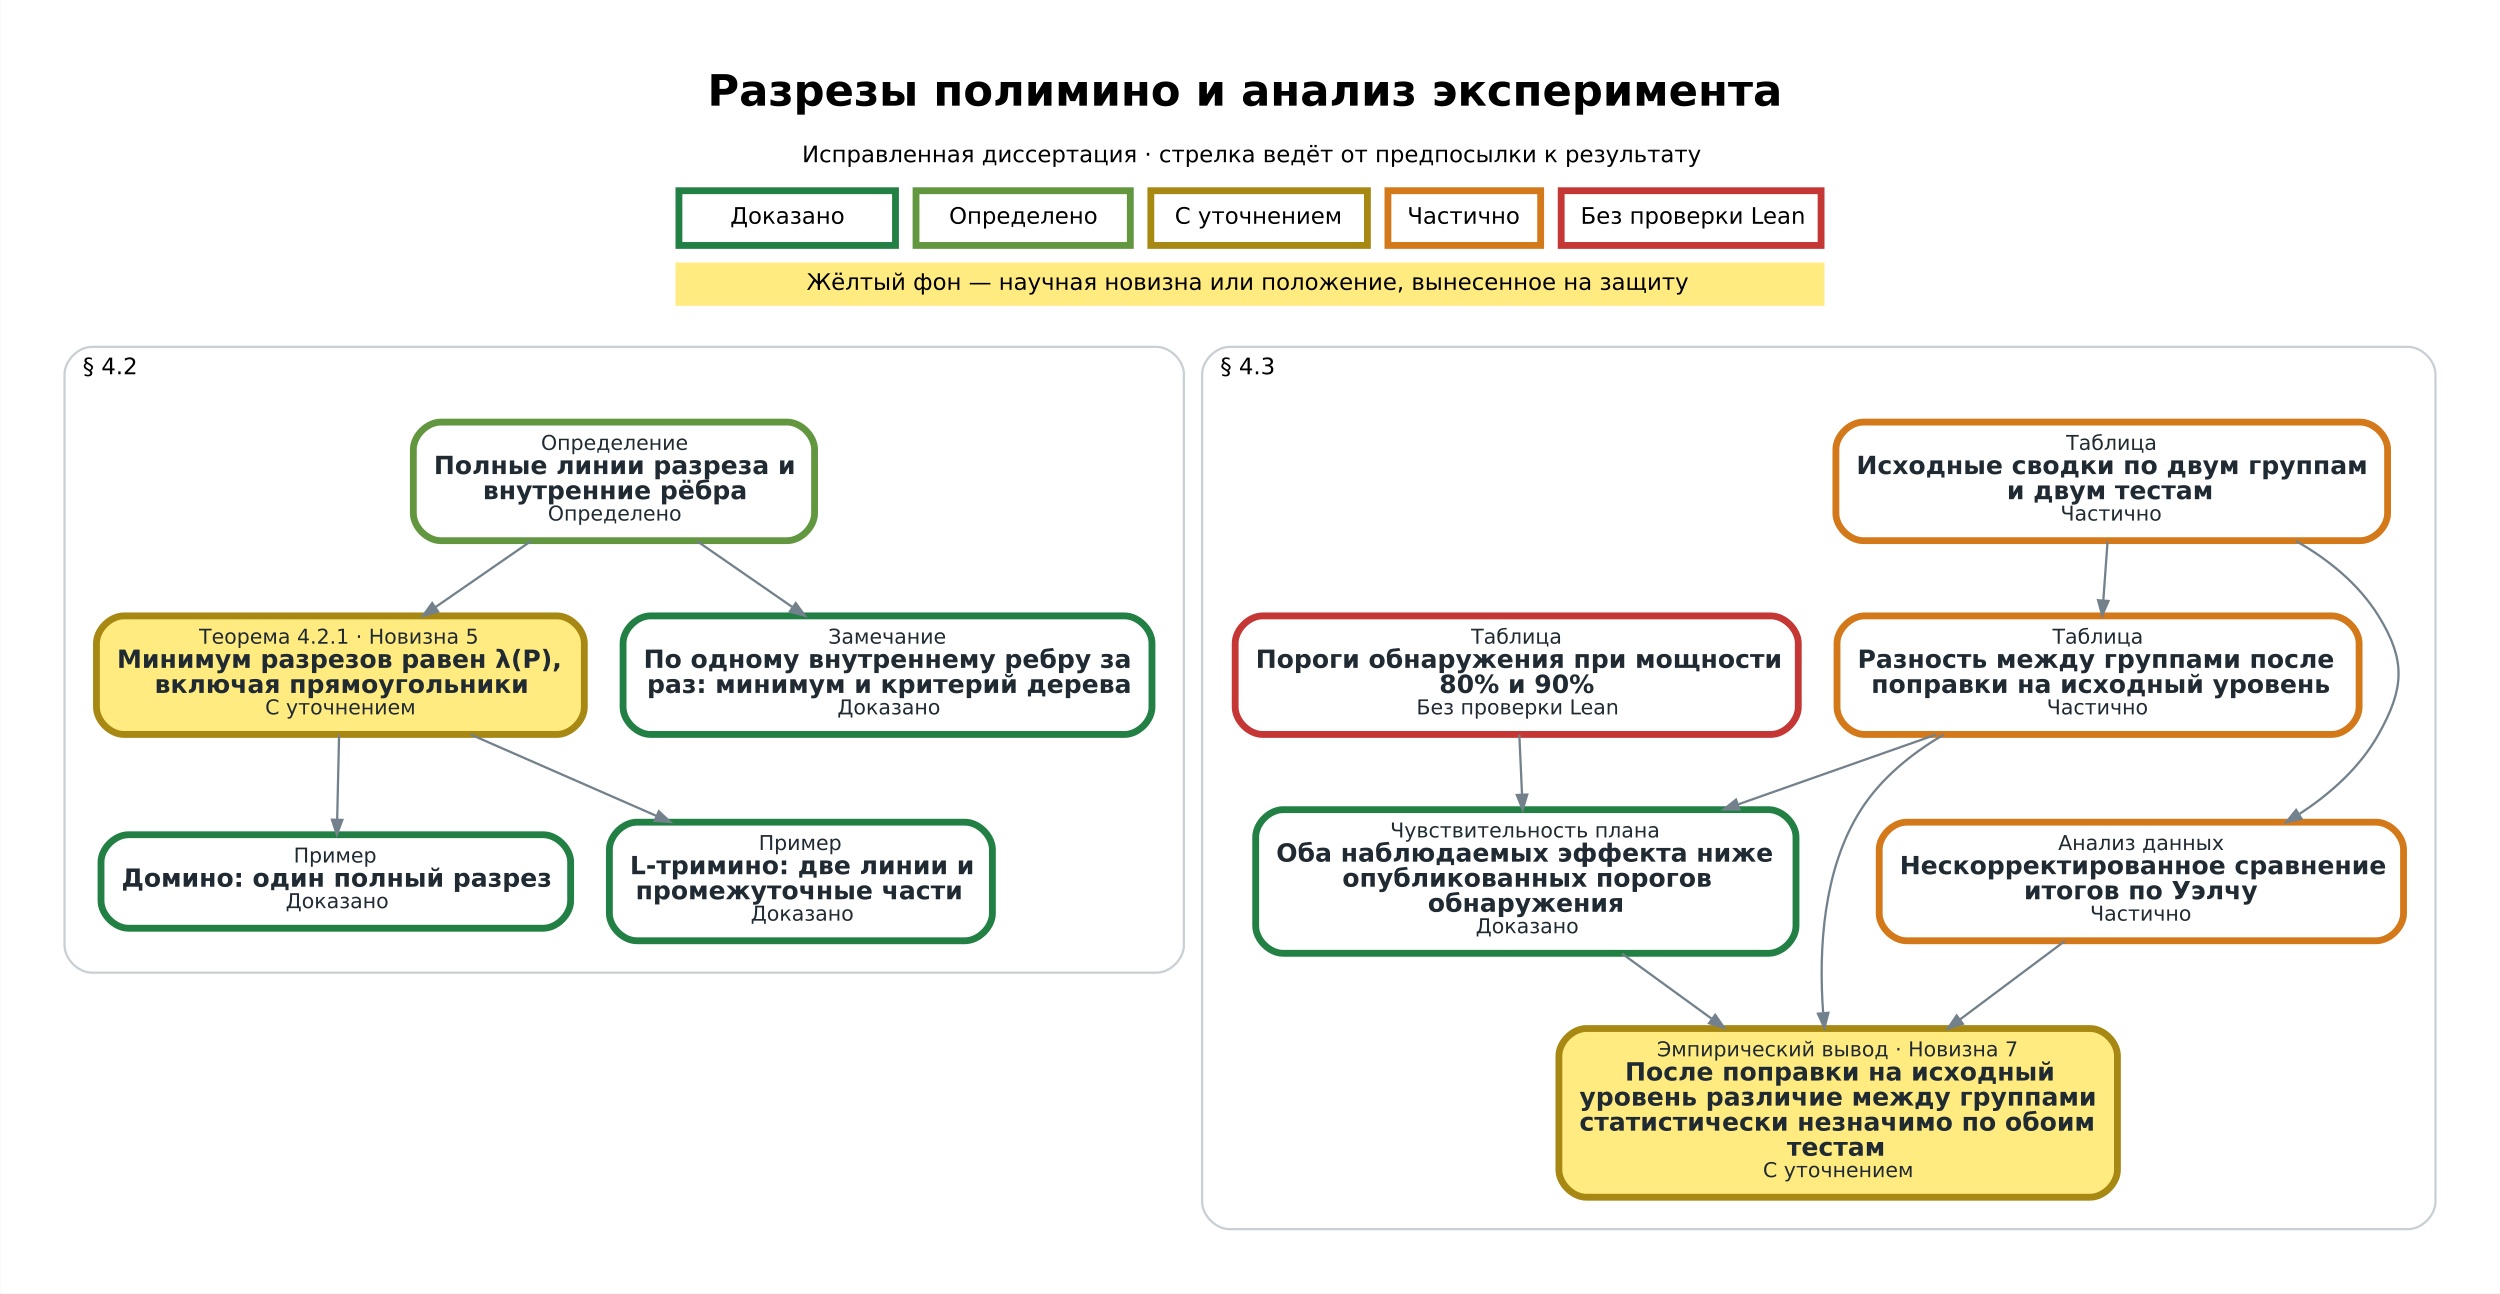
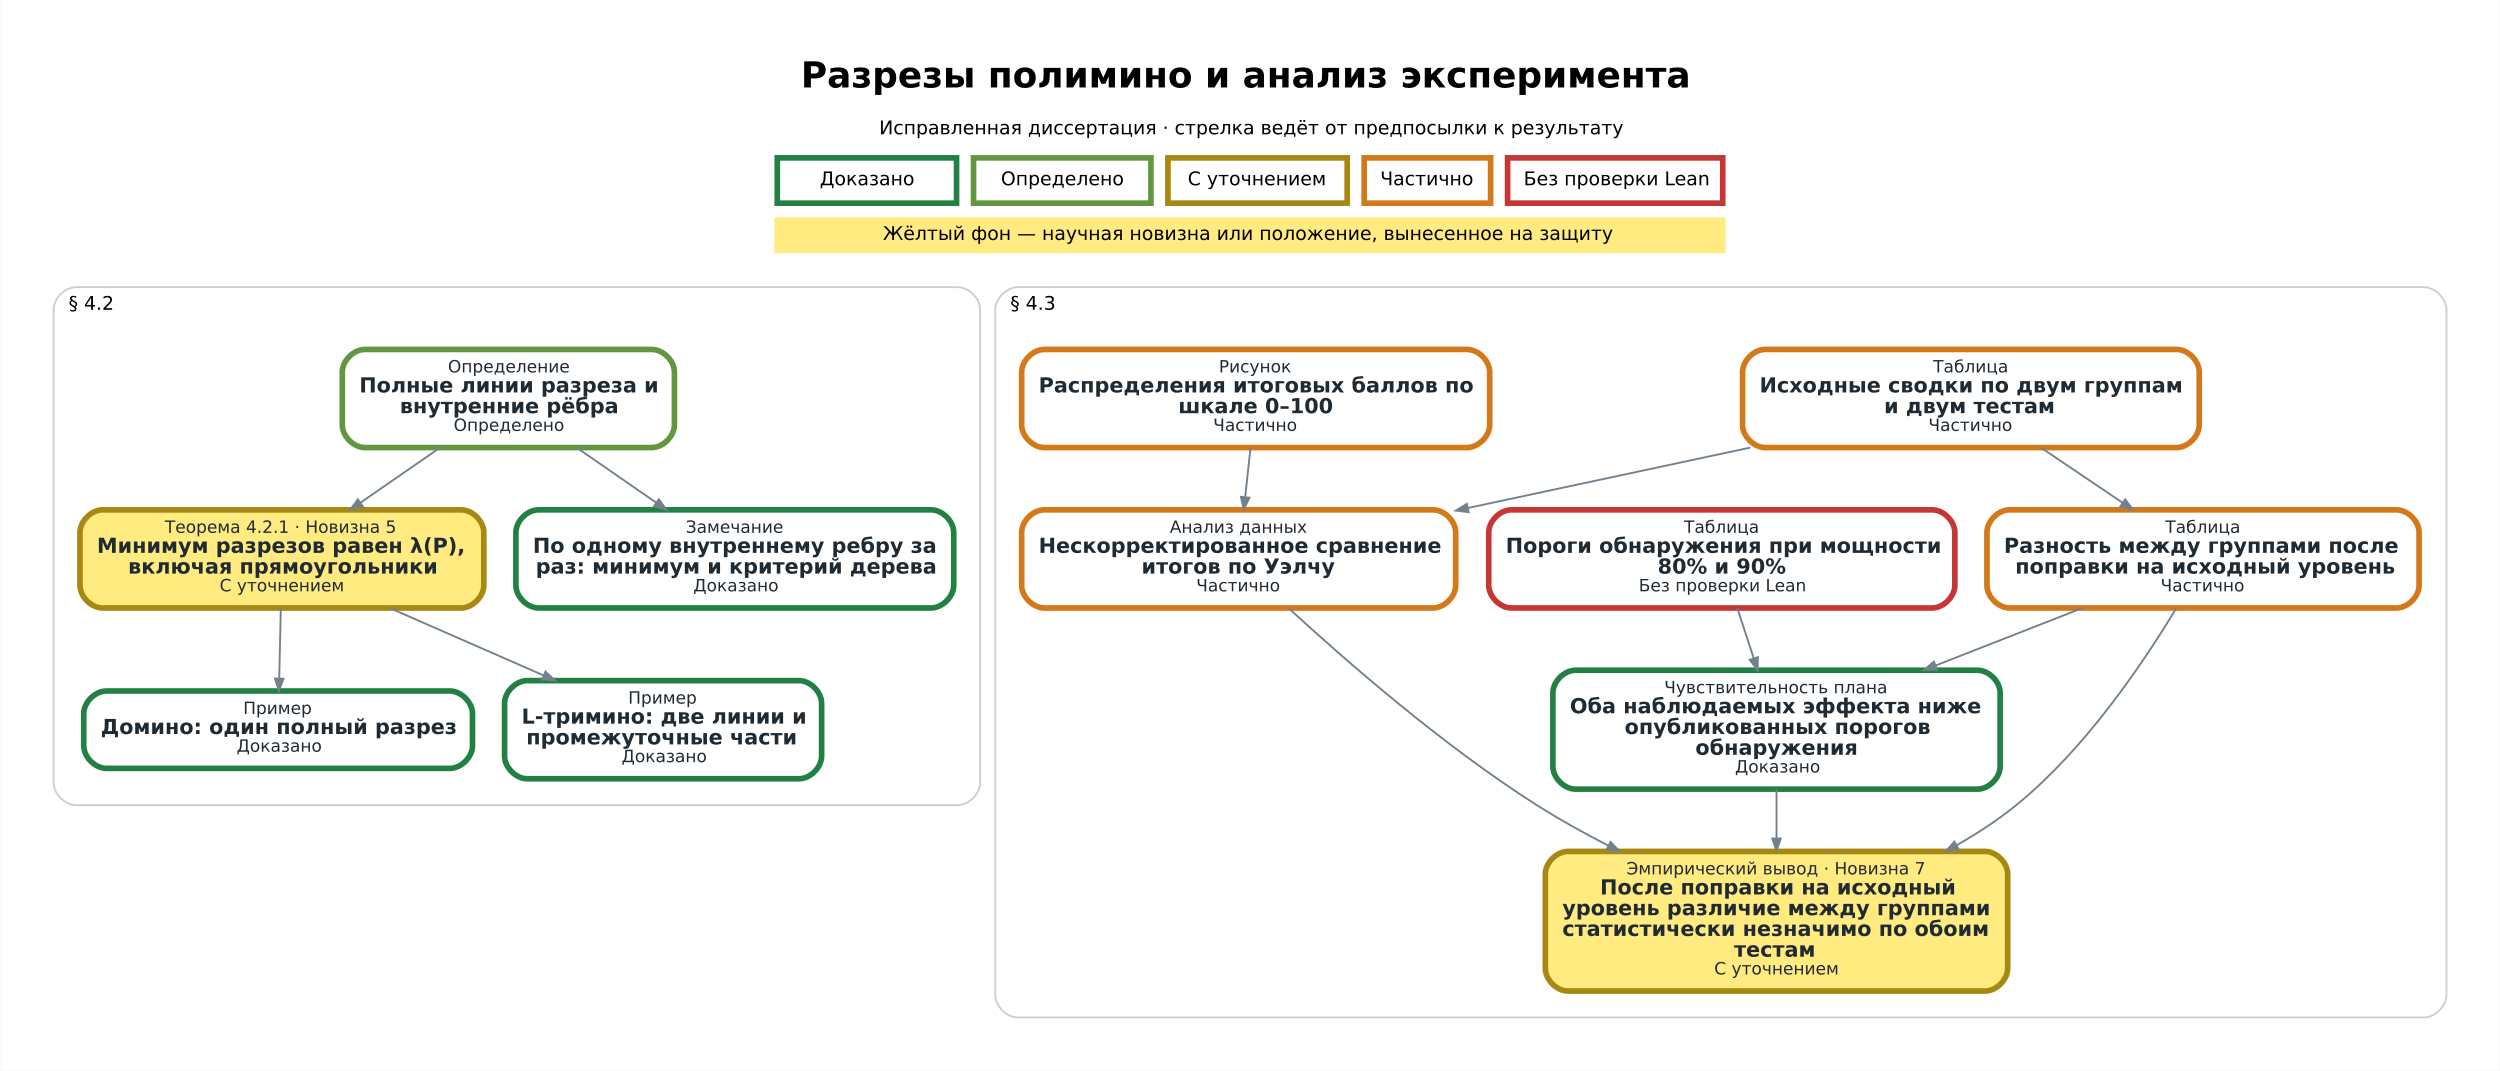
- <svg xmlns="http://www.w3.org/2000/svg" xmlns:xlink="http://www.w3.org/1999/xlink" width="1096pt" height="567pt" viewBox="0.00 0.00 1096.32 567.32">
+ <svg xmlns="http://www.w3.org/2000/svg" xmlns:xlink="http://www.w3.org/1999/xlink" width="1324pt" height="567pt" viewBox="0.00 0.00 1324.32 567.32">
  <g id="graph0" class="graph" transform="scale(1 1) rotate(0) translate(20.16 547.16)">
-     <polygon fill="white" stroke="transparent" points="-20.16,20.16 -20.16,-547.16 1076.16,-547.16 1076.16,20.16 -20.16,20.16" />
-     <text text-anchor="start" x="290" y="-500.8" font-family="DejaVu Sans" font-weight="bold" font-size="19.00">Разрезы полимино и анализ эксперимента</text>
-     <text text-anchor="start" x="331.5" y="-476" font-family="DejaVu Sans" font-size="10.00">Исправленная диссертация · стрелка ведёт от предпосылки к результату</text>
-     <polygon fill="none" stroke="#228044" stroke-width="3" points="277.5,-439.5 277.5,-463.5 372.5,-463.5 372.5,-439.5 277.5,-439.5" />
-     <text text-anchor="start" x="300" y="-449" font-family="DejaVu Sans" font-size="10.00">Доказано</text>
-     <polygon fill="none" stroke="#629740" stroke-width="3" points="381.5,-439.5 381.5,-463.5 475.5,-463.5 475.5,-439.5 381.5,-439.5" />
-     <text text-anchor="start" x="396" y="-449" font-family="DejaVu Sans" font-size="10.00">Определено</text>
-     <polygon fill="none" stroke="#a68812" stroke-width="3" points="484.5,-439.5 484.5,-463.5 579.5,-463.5 579.5,-439.5 484.5,-439.5" />
-     <text text-anchor="start" x="495" y="-449" font-family="DejaVu Sans" font-size="10.00">С уточнением</text>
-     <polygon fill="none" stroke="#d3791a" stroke-width="3" points="588.5,-439.5 588.5,-463.5 655.5,-463.5 655.5,-439.5 588.5,-439.5" />
-     <text text-anchor="start" x="597" y="-449" font-family="DejaVu Sans" font-size="10.00">Частично</text>
-     <polygon fill="none" stroke="#c43735" stroke-width="3" points="664.5,-439.5 664.5,-463.5 778.5,-463.5 778.5,-439.5 664.5,-439.5" />
-     <text text-anchor="start" x="673" y="-449" font-family="DejaVu Sans" font-size="10.00">Без проверки Lean</text>
-     <polygon fill="#ffeb80" stroke="transparent" stroke-width="3" points="276,-413 276,-432 780,-432 780,-413 276,-413" />
-     <text text-anchor="start" x="333.5" y="-420" font-family="DejaVu Sans" font-size="10.00">Жёлтый фон — научная новизна или положение, вынесенное на защиту</text>
+     <polygon fill="white" stroke="transparent" points="-20.16,20.16 -20.16,-547.16 1304.16,-547.16 1304.16,20.16 -20.16,20.16" />
+     <text text-anchor="start" x="404" y="-500.8" font-family="DejaVu Sans" font-weight="bold" font-size="19.00">Разрезы полимино и анализ эксперимента</text>
+     <text text-anchor="start" x="445.5" y="-476" font-family="DejaVu Sans" font-size="10.00">Исправленная диссертация · стрелка ведёт от предпосылки к результату</text>
+     <polygon fill="none" stroke="#228044" stroke-width="3" points="391.5,-439.5 391.5,-463.5 486.5,-463.5 486.5,-439.5 391.5,-439.5" />
+     <text text-anchor="start" x="414" y="-449" font-family="DejaVu Sans" font-size="10.00">Доказано</text>
+     <polygon fill="none" stroke="#629740" stroke-width="3" points="495.5,-439.5 495.5,-463.5 589.5,-463.5 589.5,-439.5 495.5,-439.5" />
+     <text text-anchor="start" x="510" y="-449" font-family="DejaVu Sans" font-size="10.00">Определено</text>
+     <polygon fill="none" stroke="#a68812" stroke-width="3" points="598.5,-439.5 598.5,-463.5 693.5,-463.5 693.5,-439.5 598.5,-439.5" />
+     <text text-anchor="start" x="609" y="-449" font-family="DejaVu Sans" font-size="10.00">С уточнением</text>
+     <polygon fill="none" stroke="#d3791a" stroke-width="3" points="702.5,-439.5 702.5,-463.5 769.5,-463.5 769.5,-439.5 702.5,-439.5" />
+     <text text-anchor="start" x="711" y="-449" font-family="DejaVu Sans" font-size="10.00">Частично</text>
+     <polygon fill="none" stroke="#c43735" stroke-width="3" points="778.5,-439.5 778.5,-463.5 892.5,-463.5 892.5,-439.5 778.5,-439.5" />
+     <text text-anchor="start" x="787" y="-449" font-family="DejaVu Sans" font-size="10.00">Без проверки Lean</text>
+     <polygon fill="#ffeb80" stroke="transparent" stroke-width="3" points="390,-413 390,-432 894,-432 894,-413 390,-413" />
+     <text text-anchor="start" x="447.5" y="-420" font-family="DejaVu Sans" font-size="10.00">Жёлтый фон — научная новизна или положение, вынесенное на защиту</text>
    <g id="clust1" class="cluster">
      <path fill="white" stroke="#c8d0d5" d="M20,-120.5C20,-120.5 487,-120.5 487,-120.5 493,-120.5 499,-126.5 499,-132.5 499,-132.5 499,-383 499,-383 499,-389 493,-395 487,-395 487,-395 20,-395 20,-395 14,-395 8,-389 8,-383 8,-383 8,-132.5 8,-132.5 8,-126.5 14,-120.5 20,-120.5" />
      <text text-anchor="middle" x="28" y="-383" font-family="DejaVu Sans" font-size="10.00">§ 4.2</text>
    </g>
    <g id="clust2" class="cluster">
-       <path fill="white" stroke="#c8d0d5" d="M519,-8C519,-8 1036,-8 1036,-8 1042,-8 1048,-14 1048,-20 1048,-20 1048,-383 1048,-383 1048,-389 1042,-395 1036,-395 1036,-395 519,-395 519,-395 513,-395 507,-389 507,-383 507,-383 507,-20 507,-20 507,-14 513,-8 519,-8" />
+       <path fill="white" stroke="#c8d0d5" d="M519,-8C519,-8 1264,-8 1264,-8 1270,-8 1276,-14 1276,-20 1276,-20 1276,-383 1276,-383 1276,-389 1270,-395 1264,-395 1264,-395 519,-395 519,-395 513,-395 507,-389 507,-383 507,-383 507,-20 507,-20 507,-14 513,-8 519,-8" />
      <text text-anchor="middle" x="527" y="-383" font-family="DejaVu Sans" font-size="10.00">§ 4.3</text>
    </g>
    <g id="node-cut-model" class="node">
      <g id="a_node-cut-model">
        <a xlink:href="../coverage.md#node-cut-model" xlink:title="Определение. Полные линии разреза и внутренние рёбра. Определено. Задана геометрическая модель полного удаления линий из объединения квадратов.">
          <path fill="white" stroke="#629740" stroke-width="3" d="M325,-362C325,-362 173,-362 173,-362 167,-362 161,-356 161,-350 161,-350 161,-322 161,-322 161,-316 167,-310 173,-310 173,-310 325,-310 325,-310 331,-310 337,-316 337,-322 337,-322 337,-350 337,-350 337,-356 331,-362 325,-362" />
          <text text-anchor="start" x="217" y="-349.8" font-family="DejaVu Sans" font-size="9.00" fill="#202a32">Определение</text>
          <text text-anchor="start" x="170" y="-339.2" font-family="DejaVu Sans" font-weight="bold" font-size="11.00" fill="#202a32">Полные линии разреза и</text>
          <text text-anchor="start" x="191.5" y="-328.2" font-family="DejaVu Sans" font-weight="bold" font-size="11.00" fill="#202a32">внутренние рёбра</text>
          <text text-anchor="start" x="220" y="-318.8" font-family="DejaVu Sans" font-size="9.00" fill="#202a32">Определено</text>
        </a>
      </g>
    </g>
    <g id="node-thm-min-dissection-path" class="node">
      <g id="a_node-thm-min-dissection-path">
        <a xlink:href="../coverage.md#node-thm-min-dissection-path" xlink:title="Теорема 4.2.1. Минимум разрезов равен λ(P), включая прямоугольники. С уточнением. Формула доказана при связности по сторонам. Доказано, что это равносильно связности внутренности непустой фигуры. Для произвольного объединения дан конечный критерий: каждая общая сторона разрезана и через каждое диагональное касание проходит хотя бы одна выбранная линия. У двух квадратов, соприкасающихся только углами, λ=0, а минимум равен 1. Буквальное определение из §4.2 допускает этот пример.">
          <path fill="#ffeb80" stroke="#a68812" stroke-width="3" d="M224,-277C224,-277 34,-277 34,-277 28,-277 22,-271 22,-265 22,-265 22,-237 22,-237 22,-231 28,-225 34,-225 34,-225 224,-225 224,-225 230,-225 236,-231 236,-237 236,-237 236,-265 236,-265 236,-271 230,-277 224,-277" />
          <text text-anchor="start" x="67" y="-264.8" font-family="DejaVu Sans" font-size="9.00" fill="#202a32">Теорема 4.2.1 · Новизна 5</text>
          <text text-anchor="start" x="31" y="-254.2" font-family="DejaVu Sans" font-weight="bold" font-size="11.00" fill="#202a32">Минимум разрезов равен λ(P),</text>
          <text text-anchor="start" x="47.5" y="-243.2" font-family="DejaVu Sans" font-weight="bold" font-size="11.00" fill="#202a32">включая прямоугольники</text>
          <text text-anchor="start" x="96" y="-233.8" font-family="DejaVu Sans" font-size="9.00" fill="#202a32">С уточнением</text>
        </a>
      </g>
    </g>
    <g id="edge1" class="edge">
      <path fill="none" stroke="#72818b" d="M212.67,-309.87C199.39,-300.69 184.28,-290.23 170.58,-280.76" />
      <polygon fill="#72818b" stroke="#72818b" points="171.85,-278.87 165.21,-277.04 169.26,-282.61 171.85,-278.87" />
    </g>
    <g id="node-unit-edge-remark" class="node">
      <g id="a_node-unit-edge-remark">
        <a xlink:href="../coverage.md#node-unit-edge-remark" xlink:title="Замечание. По одному внутреннему ребру за раз: минимум и критерий дерева. Доказано. Для непустой фигуры, связной по сторонам, доказан критерий N−1. Квадрат 2×2 требует четырёх единичных разрезов или двух полных линий.">
          <path fill="white" stroke="#228044" stroke-width="3" d="M473,-277C473,-277 265,-277 265,-277 259,-277 253,-271 253,-265 253,-265 253,-237 253,-237 253,-231 259,-225 265,-225 265,-225 473,-225 473,-225 479,-225 485,-231 485,-237 485,-237 485,-265 485,-265 485,-271 479,-277 473,-277" />
          <text text-anchor="start" x="343" y="-264.8" font-family="DejaVu Sans" font-size="9.00" fill="#202a32">Замечание</text>
          <text text-anchor="start" x="262" y="-254.2" font-family="DejaVu Sans" font-weight="bold" font-size="11.00" fill="#202a32">По одному внутреннему ребру за</text>
          <text text-anchor="start" x="263.5" y="-243.2" font-family="DejaVu Sans" font-weight="bold" font-size="11.00" fill="#202a32">раз: минимум и критерий дерева</text>
          <text text-anchor="start" x="347" y="-233.8" font-family="DejaVu Sans" font-size="9.00" fill="#202a32">Доказано</text>
        </a>
      </g>
    </g>
    <g id="edge2" class="edge">
      <path fill="none" stroke="#72818b" d="M285.33,-309.87C298.61,-300.69 313.72,-290.23 327.42,-280.76" />
      <polygon fill="#72818b" stroke="#72818b" points="328.74,-282.61 332.79,-277.04 326.15,-278.87 328.74,-282.61" />
    </g>
    <g id="node-ex1" class="node">
      <g id="a_node-ex1">
        <a xlink:href="../coverage.md#node-ex1" xlink:title="Пример. Домино: один полный разрез. Доказано. ">
          <path fill="white" stroke="#228044" stroke-width="3" d="M218,-181C218,-181 36,-181 36,-181 30,-181 24,-175 24,-169 24,-169 24,-152 24,-152 24,-146 30,-140 36,-140 36,-140 218,-140 218,-140 224,-140 230,-146 230,-152 230,-152 230,-169 230,-169 230,-175 224,-181 218,-181" />
          <text text-anchor="start" x="108.5" y="-168.8" font-family="DejaVu Sans" font-size="9.00" fill="#202a32">Пример</text>
          <text text-anchor="start" x="33" y="-158.2" font-family="DejaVu Sans" font-weight="bold" font-size="11.00" fill="#202a32">Домино: один полный разрез</text>
          <text text-anchor="start" x="105" y="-148.8" font-family="DejaVu Sans" font-size="9.00" fill="#202a32">Доказано</text>
        </a>
      </g>
    </g>
    <g id="edge3" class="edge">
      <path fill="none" stroke="#72818b" d="M128.43,-224.88C128.17,-213.26 127.86,-199.46 127.59,-187.71" />
      <polygon fill="#72818b" stroke="#72818b" points="129.86,-187.51 127.44,-181.06 125.31,-187.61 129.86,-187.51" />
    </g>
    <g id="node-ex2" class="node">
      <g id="a_node-ex2">
        <a xlink:href="../coverage.md#node-ex2" xlink:title="Пример. L-тримино: две линии и промежуточные части. Доказано. ">
          <path fill="white" stroke="#228044" stroke-width="3" d="M403,-186.5C403,-186.5 259,-186.5 259,-186.5 253,-186.5 247,-180.5 247,-174.5 247,-174.5 247,-146.5 247,-146.5 247,-140.5 253,-134.5 259,-134.5 259,-134.5 403,-134.5 403,-134.5 409,-134.5 415,-140.5 415,-146.5 415,-146.5 415,-174.5 415,-174.5 415,-180.5 409,-186.5 403,-186.5" />
          <text text-anchor="start" x="312.5" y="-174.3" font-family="DejaVu Sans" font-size="9.00" fill="#202a32">Пример</text>
          <text text-anchor="start" x="256" y="-163.7" font-family="DejaVu Sans" font-weight="bold" font-size="11.00" fill="#202a32">L-тримино: две линии и</text>
          <text text-anchor="start" x="258.5" y="-152.7" font-family="DejaVu Sans" font-weight="bold" font-size="11.00" fill="#202a32">промежуточные части</text>
          <text text-anchor="start" x="309" y="-143.3" font-family="DejaVu Sans" font-size="9.00" fill="#202a32">Доказано</text>
        </a>
      </g>
    </g>
    <g id="edge4" class="edge">
      <path fill="none" stroke="#72818b" d="M186.08,-224.99C211.46,-213.87 241.44,-200.74 267.52,-189.31" />
      <polygon fill="#72818b" stroke="#72818b" points="268.68,-191.29 273.72,-186.6 266.85,-187.12 268.68,-191.29" />
    </g>
    <g id="node-tab-descriptive" class="node">
      <g id="a_node-tab-descriptive">
        <a xlink:href="../coverage.md#node-tab-descriptive" xlink:title="Таблица. Исходные сводки по двум группам и двум тестам. Частично. Для 12-балльного теста из округления средних и стандартных отклонений доказаны точные суммы, суммы квадратов до и после обучения и по два кандидата для сумм квадратов приростов. Исходные наблюдения не опубликованы.">
-           <path fill="white" stroke="#d3791a" stroke-width="3" d="M1015,-362C1015,-362 797,-362 797,-362 791,-362 785,-356 785,-350 785,-350 785,-322 785,-322 785,-316 791,-310 797,-310 797,-310 1015,-310 1015,-310 1021,-310 1027,-316 1027,-322 1027,-322 1027,-350 1027,-350 1027,-356 1021,-362 1015,-362" />
-           <text text-anchor="start" x="886" y="-349.8" font-family="DejaVu Sans" font-size="9.00" fill="#202a32">Таблица</text>
-           <text text-anchor="start" x="794" y="-339.2" font-family="DejaVu Sans" font-weight="bold" font-size="11.00" fill="#202a32">Исходные сводки по двум группам</text>
-           <text text-anchor="start" x="860" y="-328.2" font-family="DejaVu Sans" font-weight="bold" font-size="11.00" fill="#202a32">и двум тестам</text>
-           <text text-anchor="start" x="883.5" y="-318.8" font-family="DejaVu Sans" font-size="9.00" fill="#202a32">Частично</text>
+           <path fill="white" stroke="#d3791a" stroke-width="3" d="M1133,-362C1133,-362 915,-362 915,-362 909,-362 903,-356 903,-350 903,-350 903,-322 903,-322 903,-316 909,-310 915,-310 915,-310 1133,-310 1133,-310 1139,-310 1145,-316 1145,-322 1145,-322 1145,-350 1145,-350 1145,-356 1139,-362 1133,-362" />
+           <text text-anchor="start" x="1004" y="-349.8" font-family="DejaVu Sans" font-size="9.00" fill="#202a32">Таблица</text>
+           <text text-anchor="start" x="912" y="-339.2" font-family="DejaVu Sans" font-weight="bold" font-size="11.00" fill="#202a32">Исходные сводки по двум группам</text>
+           <text text-anchor="start" x="978" y="-328.2" font-family="DejaVu Sans" font-weight="bold" font-size="11.00" fill="#202a32">и двум тестам</text>
+           <text text-anchor="start" x="1001.5" y="-318.8" font-family="DejaVu Sans" font-size="9.00" fill="#202a32">Частично</text>
        </a>
      </g>
    </g>
    <g id="node-study-welch" class="node">
      <g id="a_node-study-welch">
        <a xlink:href="../coverage.md#node-study-welch" xlink:title="Анализ данных. Нескорректированное сравнение итогов по Уэлчу. Частично. Для теста на мышление из описательной таблицы воспроизведены оба сравнения Уэлча, включая дробные степени свободы, p = 0,035 и 0,101, 95% ДИ и d Коэна. По обоим инструментам проверены решения до и после обучения, два межгрупповых сравнения приростов и четыре парных теста. Ранговые тесты требуют индивидуальных наблюдений. Для шкалы 0–100 из описательных сводок получены p до обучения от 0,02177 до 0,02208, после от 0,00763 до 0,00778, одностороннее округление 0,004 и d = 0,51 и 0,60. Для прироста по тесту на мышление воспроизведены точная разность −2/42, p = 0,95 и 95% ДИ [−1,61; 1,52]. Для прироста на шкале 0–100 из дополнительных опубликованных 0,52 следует p = 0,91. Для рангового сравнения итогов теста на мышление проверено ограничение сводок. Два допустимых целочисленных примера с теми же описательными ячейками, парными t и числами максимальных баллов дают при точном двустороннем перестановочном тесте p около 0,06626 и 0,04301.">
-           <path fill="white" stroke="#d3791a" stroke-width="3" d="M1022,-186.5C1022,-186.5 816,-186.5 816,-186.5 810,-186.5 804,-180.5 804,-174.5 804,-174.5 804,-146.5 804,-146.5 804,-140.5 810,-134.5 816,-134.5 816,-134.5 1022,-134.5 1022,-134.5 1028,-134.5 1034,-140.5 1034,-146.5 1034,-146.5 1034,-174.5 1034,-174.5 1034,-180.5 1028,-186.5 1022,-186.5" />
-           <text text-anchor="start" x="882.5" y="-174.3" font-family="DejaVu Sans" font-size="9.00" fill="#202a32">Анализ данных</text>
-           <text text-anchor="start" x="813" y="-163.7" font-family="DejaVu Sans" font-weight="bold" font-size="11.00" fill="#202a32">Нескорректированное сравнение</text>
-           <text text-anchor="start" x="867.5" y="-152.7" font-family="DejaVu Sans" font-weight="bold" font-size="11.00" fill="#202a32">итогов по Уэлчу</text>
-           <text text-anchor="start" x="896.5" y="-143.3" font-family="DejaVu Sans" font-size="9.00" fill="#202a32">Частично</text>
+           <path fill="white" stroke="#d3791a" stroke-width="3" d="M739,-277C739,-277 533,-277 533,-277 527,-277 521,-271 521,-265 521,-265 521,-237 521,-237 521,-231 527,-225 533,-225 533,-225 739,-225 739,-225 745,-225 751,-231 751,-237 751,-237 751,-265 751,-265 751,-271 745,-277 739,-277" />
+           <text text-anchor="start" x="599.5" y="-264.8" font-family="DejaVu Sans" font-size="9.00" fill="#202a32">Анализ данных</text>
+           <text text-anchor="start" x="530" y="-254.2" font-family="DejaVu Sans" font-weight="bold" font-size="11.00" fill="#202a32">Нескорректированное сравнение</text>
+           <text text-anchor="start" x="584.5" y="-243.2" font-family="DejaVu Sans" font-weight="bold" font-size="11.00" fill="#202a32">итогов по Уэлчу</text>
+           <text text-anchor="start" x="613.5" y="-233.8" font-family="DejaVu Sans" font-size="9.00" fill="#202a32">Частично</text>
        </a>
      </g>
    </g>
    <g id="edge5" class="edge">
-       <path fill="none" stroke="#72818b" d="M986.81,-309.85C1001.19,-301.68 1014.33,-290.97 1023,-277 1035.18,-257.36 1034.31,-245.16 1023,-225 1014.91,-210.59 1002.07,-199.06 988.14,-189.99" />
-       <polygon fill="#72818b" stroke="#72818b" points="989.26,-188.01 982.54,-186.51 986.86,-191.87 989.26,-188.01" />
+       <path fill="none" stroke="#72818b" d="M907.06,-309.98C859.76,-299.87 805.16,-288.19 757.42,-277.97" />
+       <polygon fill="#72818b" stroke="#72818b" points="757.86,-275.74 751.03,-276.61 756.91,-280.19 757.86,-275.74" />
    </g>
    <g id="node-tab-ancova" class="node">
      <g id="a_node-tab-ancova">
        <a xlink:href="../coverage.md#node-tab-ancova" xlink:title="Таблица. Разность между группами после поправки на исходный уровень. Частично. Для теста на мышление описательная таблица и два парных t дают всю строку ANCOVA, p = 0,61 для взаимодействия группы с исходным баллом и обе корреляции. Для шкалы 0–100 из одной описательной таблицы следуют 6,2158 ≤ B−A ≤ 6,2401 и 0,1081 ≤ p ≤ 0,10995; из опубликованных контраста и ДИ следует p = 0,109 с точностью до 0,001. Для взаимодействия во втором тесте описательные сводки дают p ≥ 0,92. Для проверки распределения остатков нужны исходные наблюдения. Третья цифра не определяется одной описательной таблицей: доказано существование допустимых наборов с округлениями p до 0,108 и 0,110.">
-           <path fill="white" stroke="#d3791a" stroke-width="3" d="M1002.5,-277C1002.5,-277 797.5,-277 797.5,-277 791.5,-277 785.5,-271 785.5,-265 785.5,-265 785.5,-237 785.5,-237 785.5,-231 791.5,-225 797.5,-225 797.5,-225 1002.5,-225 1002.5,-225 1008.5,-225 1014.5,-231 1014.5,-237 1014.5,-237 1014.5,-265 1014.5,-265 1014.5,-271 1008.5,-277 1002.5,-277" />
-           <text text-anchor="start" x="880" y="-264.8" font-family="DejaVu Sans" font-size="9.00" fill="#202a32">Таблица</text>
-           <text text-anchor="start" x="794.5" y="-254.2" font-family="DejaVu Sans" font-weight="bold" font-size="11.00" fill="#202a32">Разность между группами после</text>
-           <text text-anchor="start" x="800.5" y="-243.2" font-family="DejaVu Sans" font-weight="bold" font-size="11.00" fill="#202a32">поправки на исходный уровень</text>
-           <text text-anchor="start" x="877.5" y="-233.8" font-family="DejaVu Sans" font-size="9.00" fill="#202a32">Частично</text>
-         </a>
-       </g>
-     </g>
-     <g id="edge6" class="edge">
-       <path fill="none" stroke="#72818b" d="M904.17,-309.65C903.58,-301.52 902.92,-292.42 902.31,-283.89" />
-       <polygon fill="#72818b" stroke="#72818b" points="904.56,-283.52 901.82,-277.2 900.02,-283.85 904.56,-283.52" />
+           <path fill="white" stroke="#d3791a" stroke-width="3" d="M1249.5,-277C1249.5,-277 1044.5,-277 1044.5,-277 1038.5,-277 1032.5,-271 1032.5,-265 1032.5,-265 1032.5,-237 1032.5,-237 1032.5,-231 1038.5,-225 1044.5,-225 1044.5,-225 1249.5,-225 1249.5,-225 1255.5,-225 1261.5,-231 1261.5,-237 1261.5,-237 1261.5,-265 1261.5,-265 1261.5,-271 1255.5,-277 1249.5,-277" />
+           <text text-anchor="start" x="1127" y="-264.8" font-family="DejaVu Sans" font-size="9.00" fill="#202a32">Таблица</text>
+           <text text-anchor="start" x="1041.5" y="-254.2" font-family="DejaVu Sans" font-weight="bold" font-size="11.00" fill="#202a32">Разность между группами после</text>
+           <text text-anchor="start" x="1047.5" y="-243.2" font-family="DejaVu Sans" font-weight="bold" font-size="11.00" fill="#202a32">поправки на исходный уровень</text>
+           <text text-anchor="start" x="1124.5" y="-233.8" font-family="DejaVu Sans" font-size="9.00" fill="#202a32">Частично</text>
+         </a>
+       </g>
+     </g>
+     <g id="edge7" class="edge">
+       <path fill="none" stroke="#72818b" d="M1061.24,-309.87C1074.85,-300.69 1090.34,-290.23 1104.38,-280.76" />
+       <polygon fill="#72818b" stroke="#72818b" points="1105.77,-282.56 1109.89,-277.04 1103.23,-278.79 1105.77,-282.56" />
    </g>
    <g id="node-study-summary" class="node">
      <g id="a_node-study-summary">
        <a xlink:href="../coverage.md#node-study-summary" xlink:title="Эмпирический вывод. После поправки на исходный уровень различие между группами статистически незначимо по обоим тестам. С уточнением. Для любых 42 пар наблюдений в каждой группе, согласующихся со сводками, доказаны оба исходных преимущества B, нескорректированное итоговое различие только по числам, близость приростов и оба решения ANCOVA при уровне 0,05. Сами измерения и эмпирические допущения модели по опубликованным таблицам не проверяются. При одном целом классе на метод любой коэффициент метода можно компенсировать классным эффектом, сохранив прогнозы и минимум суммы квадратов ANCOVA.">
-           <path fill="#ffeb80" stroke="#a68812" stroke-width="3" d="M896.5,-96C896.5,-96 675.5,-96 675.5,-96 669.5,-96 663.5,-90 663.5,-84 663.5,-84 663.5,-34 663.5,-34 663.5,-28 669.5,-22 675.5,-22 675.5,-22 896.5,-22 896.5,-22 902.5,-22 908.5,-28 908.5,-34 908.5,-34 908.5,-84 908.5,-84 908.5,-90 902.5,-96 896.5,-96" />
-           <text text-anchor="start" x="706.5" y="-83.8" font-family="DejaVu Sans" font-size="9.00" fill="#202a32">Эмпирический вывод · Новизна 7</text>
-           <text text-anchor="start" x="692.5" y="-73.2" font-family="DejaVu Sans" font-weight="bold" font-size="11.00" fill="#202a32">После поправки на исходный</text>
-           <text text-anchor="start" x="672.5" y="-62.2" font-family="DejaVu Sans" font-weight="bold" font-size="11.00" fill="#202a32">уровень различие между группами</text>
-           <text text-anchor="start" x="672.5" y="-51.2" font-family="DejaVu Sans" font-weight="bold" font-size="11.00" fill="#202a32">статистически незначимо по обоим</text>
-           <text text-anchor="start" x="763.5" y="-40.2" font-family="DejaVu Sans" font-weight="bold" font-size="11.00" fill="#202a32">тестам</text>
-           <text text-anchor="start" x="753" y="-30.8" font-family="DejaVu Sans" font-size="9.00" fill="#202a32">С уточнением</text>
-         </a>
-       </g>
-     </g>
-     <g id="edge9" class="edge">
-       <path fill="none" stroke="#72818b" d="M885.44,-134.39C871.47,-123.94 854.91,-111.56 839.35,-99.92" />
-       <polygon fill="#72818b" stroke="#72818b" points="840.69,-98.07 834.12,-96 837.96,-101.72 840.69,-98.07" />
+           <path fill="#ffeb80" stroke="#a68812" stroke-width="3" d="M1031.5,-96C1031.5,-96 810.5,-96 810.5,-96 804.5,-96 798.5,-90 798.5,-84 798.5,-84 798.5,-34 798.5,-34 798.5,-28 804.5,-22 810.5,-22 810.5,-22 1031.5,-22 1031.5,-22 1037.5,-22 1043.5,-28 1043.5,-34 1043.5,-34 1043.5,-84 1043.5,-84 1043.5,-90 1037.5,-96 1031.5,-96" />
+           <text text-anchor="start" x="841.5" y="-83.8" font-family="DejaVu Sans" font-size="9.00" fill="#202a32">Эмпирический вывод · Новизна 7</text>
+           <text text-anchor="start" x="827.5" y="-73.2" font-family="DejaVu Sans" font-weight="bold" font-size="11.00" fill="#202a32">После поправки на исходный</text>
+           <text text-anchor="start" x="807.5" y="-62.2" font-family="DejaVu Sans" font-weight="bold" font-size="11.00" fill="#202a32">уровень различие между группами</text>
+           <text text-anchor="start" x="807.5" y="-51.2" font-family="DejaVu Sans" font-weight="bold" font-size="11.00" fill="#202a32">статистически незначимо по обоим</text>
+           <text text-anchor="start" x="898.5" y="-40.2" font-family="DejaVu Sans" font-weight="bold" font-size="11.00" fill="#202a32">тестам</text>
+           <text text-anchor="start" x="888" y="-30.8" font-family="DejaVu Sans" font-size="9.00" fill="#202a32">С уточнением</text>
+         </a>
+       </g>
+     </g>
+     <g id="edge10" class="edge">
+       <path fill="none" stroke="#72818b" d="M662.42,-224.94C692.62,-197.14 744.29,-152.05 794,-120.5 805.89,-112.95 818.87,-105.73 831.84,-99.08" />
+       <polygon fill="#72818b" stroke="#72818b" points="833.03,-101.03 837.8,-96.07 830.97,-96.97 833.03,-101.03" />
+     </g>
+     <g id="node-fig11" class="node">
+       <g id="a_node-fig11">
+         <a xlink:href="../coverage.md#node-fig11" xlink:title="Рисунок. Распределения итоговых баллов по шкале 0–100. Частично. Высоты обоих рядов столбцов воспроизводятся из fig11.pdf скриптом read_figure11.py. При допуске один пиксель и 42 учениках Lean однозначно восстанавливает частоты. Они дают 1081 ≤ U_B ≤ 1345 при нулевом центре 882. Внутрибиновый порядок и точное p в рисунке отсутствуют.">
+           <path fill="white" stroke="#d3791a" stroke-width="3" d="M757,-362C757,-362 533,-362 533,-362 527,-362 521,-356 521,-350 521,-350 521,-322 521,-322 521,-316 527,-310 533,-310 533,-310 757,-310 757,-310 763,-310 769,-316 769,-322 769,-322 769,-350 769,-350 769,-356 763,-362 757,-362" />
+           <text text-anchor="start" x="625.5" y="-349.8" font-family="DejaVu Sans" font-size="9.00" fill="#202a32">Рисунок</text>
+           <text text-anchor="start" x="530" y="-339.2" font-family="DejaVu Sans" font-weight="bold" font-size="11.00" fill="#202a32">Распределения итоговых баллов по</text>
+           <text text-anchor="start" x="604" y="-328.2" font-family="DejaVu Sans" font-weight="bold" font-size="11.00" fill="#202a32">шкале 0–100</text>
+           <text text-anchor="start" x="622.5" y="-318.8" font-family="DejaVu Sans" font-size="9.00" fill="#202a32">Частично</text>
+         </a>
+       </g>
+     </g>
+     <g id="edge6" class="edge">
+       <path fill="none" stroke="#72818b" d="M642.25,-309.65C641.37,-301.52 640.38,-292.42 639.46,-283.89" />
+       <polygon fill="#72818b" stroke="#72818b" points="641.69,-283.42 638.73,-277.2 637.17,-283.91 641.69,-283.42" />
    </g>
    <g id="node-study-sensitivity" class="node">
      <g id="a_node-study-sensitivity">
        <a xlink:href="../coverage.md#node-study-sensitivity" xlink:title="Чувствительность плана. Оба наблюдаемых эффекта ниже опубликованных порогов обнаружения. Доказано. По обеим шкалам оценка ANCOVA меньше каждого из двух порогов таблицы. 95%-й ДИ содержит ноль и половину остаточного стандартного отклонения. Для шкалы 0–12 проверены округления SD = 2,78 и d = 0,37.">
-           <path fill="white" stroke="#228044" stroke-width="3" d="M755.5,-192C755.5,-192 542.5,-192 542.5,-192 536.5,-192 530.5,-186 530.5,-180 530.5,-180 530.5,-141 530.5,-141 530.5,-135 536.5,-129 542.5,-129 542.5,-129 755.5,-129 755.5,-129 761.5,-129 767.5,-135 767.5,-141 767.5,-141 767.5,-180 767.5,-180 767.5,-186 761.5,-192 755.5,-192" />
-           <text text-anchor="start" x="589.5" y="-179.8" font-family="DejaVu Sans" font-size="9.00" fill="#202a32">Чувствительность плана</text>
-           <text text-anchor="start" x="539.5" y="-169.2" font-family="DejaVu Sans" font-weight="bold" font-size="11.00" fill="#202a32">Оба наблюдаемых эффекта ниже</text>
-           <text text-anchor="start" x="568.5" y="-158.2" font-family="DejaVu Sans" font-weight="bold" font-size="11.00" fill="#202a32">опубликованных порогов</text>
-           <text text-anchor="start" x="606" y="-147.2" font-family="DejaVu Sans" font-weight="bold" font-size="11.00" fill="#202a32">обнаружения</text>
-           <text text-anchor="start" x="627" y="-137.8" font-family="DejaVu Sans" font-size="9.00" fill="#202a32">Доказано</text>
-         </a>
-       </g>
-     </g>
-     <g id="edge7" class="edge">
-       <path fill="none" stroke="#72818b" d="M829.08,-224.99C802.12,-215.49 771,-204.52 742.28,-194.39" />
-       <polygon fill="#72818b" stroke="#72818b" points="742.7,-192.13 735.81,-192.11 741.19,-196.42 742.7,-192.13" />
-     </g>
-     <g id="edge10" class="edge">
-       <path fill="none" stroke="#72818b" d="M832.22,-224.9C818.07,-216.55 804.8,-205.76 796,-192 779.28,-165.85 777.42,-130.55 779.39,-103.04" />
-       <polygon fill="#72818b" stroke="#72818b" points="781.69,-102.89 779.97,-96.22 777.15,-102.51 781.69,-102.89" />
+           <path fill="white" stroke="#228044" stroke-width="3" d="M1027.5,-192C1027.5,-192 814.5,-192 814.5,-192 808.5,-192 802.5,-186 802.5,-180 802.5,-180 802.5,-141 802.5,-141 802.5,-135 808.5,-129 814.5,-129 814.5,-129 1027.5,-129 1027.5,-129 1033.5,-129 1039.5,-135 1039.5,-141 1039.5,-141 1039.5,-180 1039.5,-180 1039.5,-186 1033.5,-192 1027.5,-192" />
+           <text text-anchor="start" x="861.5" y="-179.8" font-family="DejaVu Sans" font-size="9.00" fill="#202a32">Чувствительность плана</text>
+           <text text-anchor="start" x="811.5" y="-169.2" font-family="DejaVu Sans" font-weight="bold" font-size="11.00" fill="#202a32">Оба наблюдаемых эффекта ниже</text>
+           <text text-anchor="start" x="840.5" y="-158.2" font-family="DejaVu Sans" font-weight="bold" font-size="11.00" fill="#202a32">опубликованных порогов</text>
+           <text text-anchor="start" x="878" y="-147.2" font-family="DejaVu Sans" font-weight="bold" font-size="11.00" fill="#202a32">обнаружения</text>
+           <text text-anchor="start" x="899" y="-137.8" font-family="DejaVu Sans" font-size="9.00" fill="#202a32">Доказано</text>
+         </a>
+       </g>
+     </g>
+     <g id="edge8" class="edge">
+       <path fill="none" stroke="#72818b" d="M1083.14,-224.99C1058.98,-215.53 1031.08,-204.61 1005.32,-194.52" />
+       <polygon fill="#72818b" stroke="#72818b" points="1006.05,-192.36 999.17,-192.11 1004.39,-196.6 1006.05,-192.36" />
+     </g>
+     <g id="edge11" class="edge">
+       <path fill="none" stroke="#72818b" d="M1132.89,-224.97C1115.84,-196.58 1084.82,-150.36 1048,-120.5 1038.39,-112.71 1027.61,-105.63 1016.49,-99.29" />
+       <polygon fill="#72818b" stroke="#72818b" points="1017.44,-97.21 1010.66,-96.04 1015.23,-101.19 1017.44,-97.21" />
    </g>
    <g id="node-tab4" class="node">
      <g id="a_node-tab4">
        <a xlink:href="../coverage.md#node-tab4" xlink:title="Таблица. Пороги обнаружения при мощности 80% и 90%. Без проверки Lean. Заданы опубликованные пороги. В тексте нет формулы расчёта мощности.">
-           <path fill="white" stroke="#c43735" stroke-width="3" d="M756.5,-277C756.5,-277 533.5,-277 533.5,-277 527.5,-277 521.5,-271 521.5,-265 521.5,-265 521.5,-237 521.5,-237 521.5,-231 527.5,-225 533.5,-225 533.5,-225 756.5,-225 756.5,-225 762.5,-225 768.5,-231 768.5,-237 768.5,-237 768.5,-265 768.5,-265 768.5,-271 762.5,-277 756.5,-277" />
-           <text text-anchor="start" x="625" y="-264.8" font-family="DejaVu Sans" font-size="9.00" fill="#202a32">Таблица</text>
-           <text text-anchor="start" x="530.5" y="-254.2" font-family="DejaVu Sans" font-weight="bold" font-size="11.00" fill="#202a32">Пороги обнаружения при мощности</text>
-           <text text-anchor="start" x="611" y="-243.2" font-family="DejaVu Sans" font-weight="bold" font-size="11.00" fill="#202a32">80% и 90%</text>
-           <text text-anchor="start" x="601" y="-233.8" font-family="DejaVu Sans" font-size="9.00" fill="#202a32">Без проверки Lean</text>
-         </a>
-       </g>
-     </g>
-     <g id="edge8" class="edge">
-       <path fill="none" stroke="#72818b" d="M646.14,-224.88C646.5,-216.73 646.92,-207.52 647.32,-198.69" />
-       <polygon fill="#72818b" stroke="#72818b" points="649.6,-198.63 647.62,-192.03 645.05,-198.42 649.6,-198.63" />
-     </g>
-     <g id="edge11" class="edge">
-       <path fill="none" stroke="#72818b" d="M691.22,-128.83C703.61,-119.84 717.34,-109.87 730.42,-100.37" />
-       <polygon fill="#72818b" stroke="#72818b" points="732.06,-101.99 735.98,-96.33 729.38,-98.31 732.06,-101.99" />
+           <path fill="white" stroke="#c43735" stroke-width="3" d="M1003.5,-277C1003.5,-277 780.5,-277 780.5,-277 774.5,-277 768.5,-271 768.5,-265 768.5,-265 768.5,-237 768.5,-237 768.5,-231 774.5,-225 780.5,-225 780.5,-225 1003.5,-225 1003.5,-225 1009.5,-225 1015.5,-231 1015.5,-237 1015.5,-237 1015.5,-265 1015.5,-265 1015.5,-271 1009.5,-277 1003.5,-277" />
+           <text text-anchor="start" x="872" y="-264.8" font-family="DejaVu Sans" font-size="9.00" fill="#202a32">Таблица</text>
+           <text text-anchor="start" x="777.5" y="-254.2" font-family="DejaVu Sans" font-weight="bold" font-size="11.00" fill="#202a32">Пороги обнаружения при мощности</text>
+           <text text-anchor="start" x="858" y="-243.2" font-family="DejaVu Sans" font-weight="bold" font-size="11.00" fill="#202a32">80% и 90%</text>
+           <text text-anchor="start" x="848" y="-233.8" font-family="DejaVu Sans" font-size="9.00" fill="#202a32">Без проверки Lean</text>
+         </a>
+       </g>
+     </g>
+     <g id="edge9" class="edge">
+       <path fill="none" stroke="#72818b" d="M900.23,-224.88C902.93,-216.65 905.98,-207.34 908.9,-198.43" />
+       <polygon fill="#72818b" stroke="#72818b" points="911.13,-198.92 910.99,-192.03 906.81,-197.5 911.13,-198.92" />
+     </g>
+     <g id="edge12" class="edge">
+       <path fill="none" stroke="#72818b" d="M921,-128.83C921,-120.64 921,-111.64 921,-102.92" />
+       <polygon fill="#72818b" stroke="#72818b" points="923.28,-102.83 921,-96.33 918.73,-102.83 923.28,-102.83" />
    </g>
  </g>
</svg>
